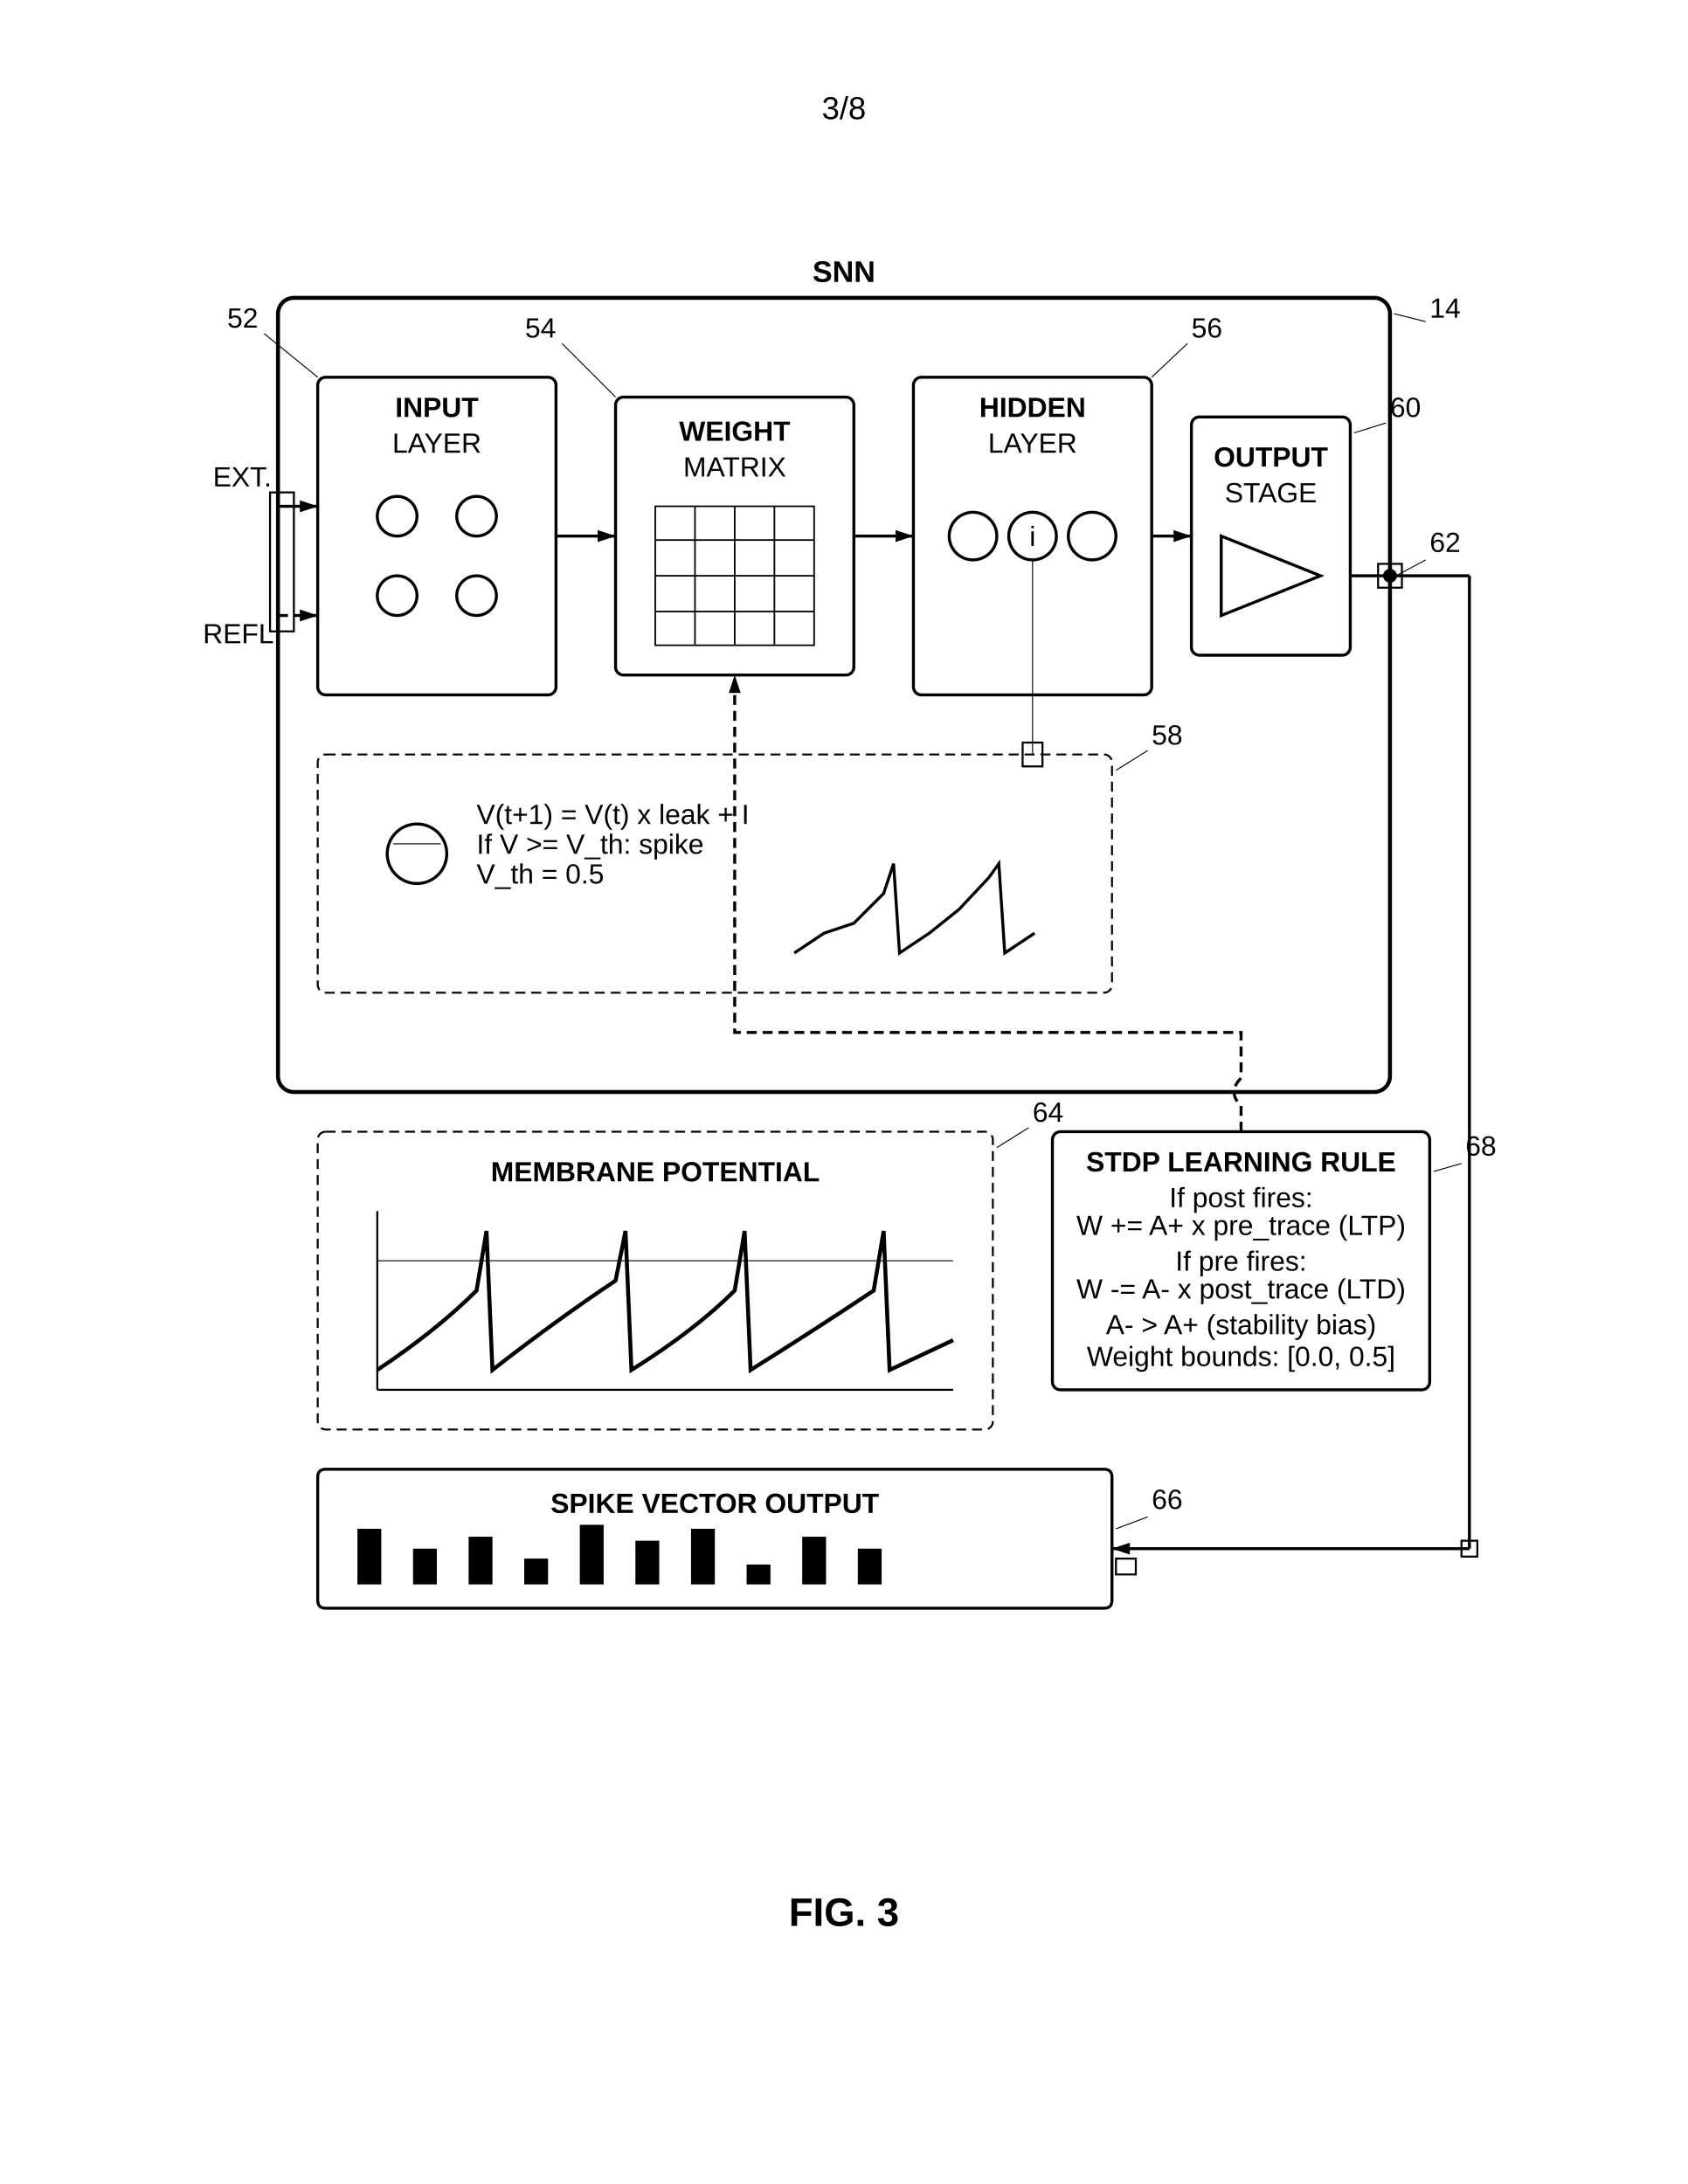
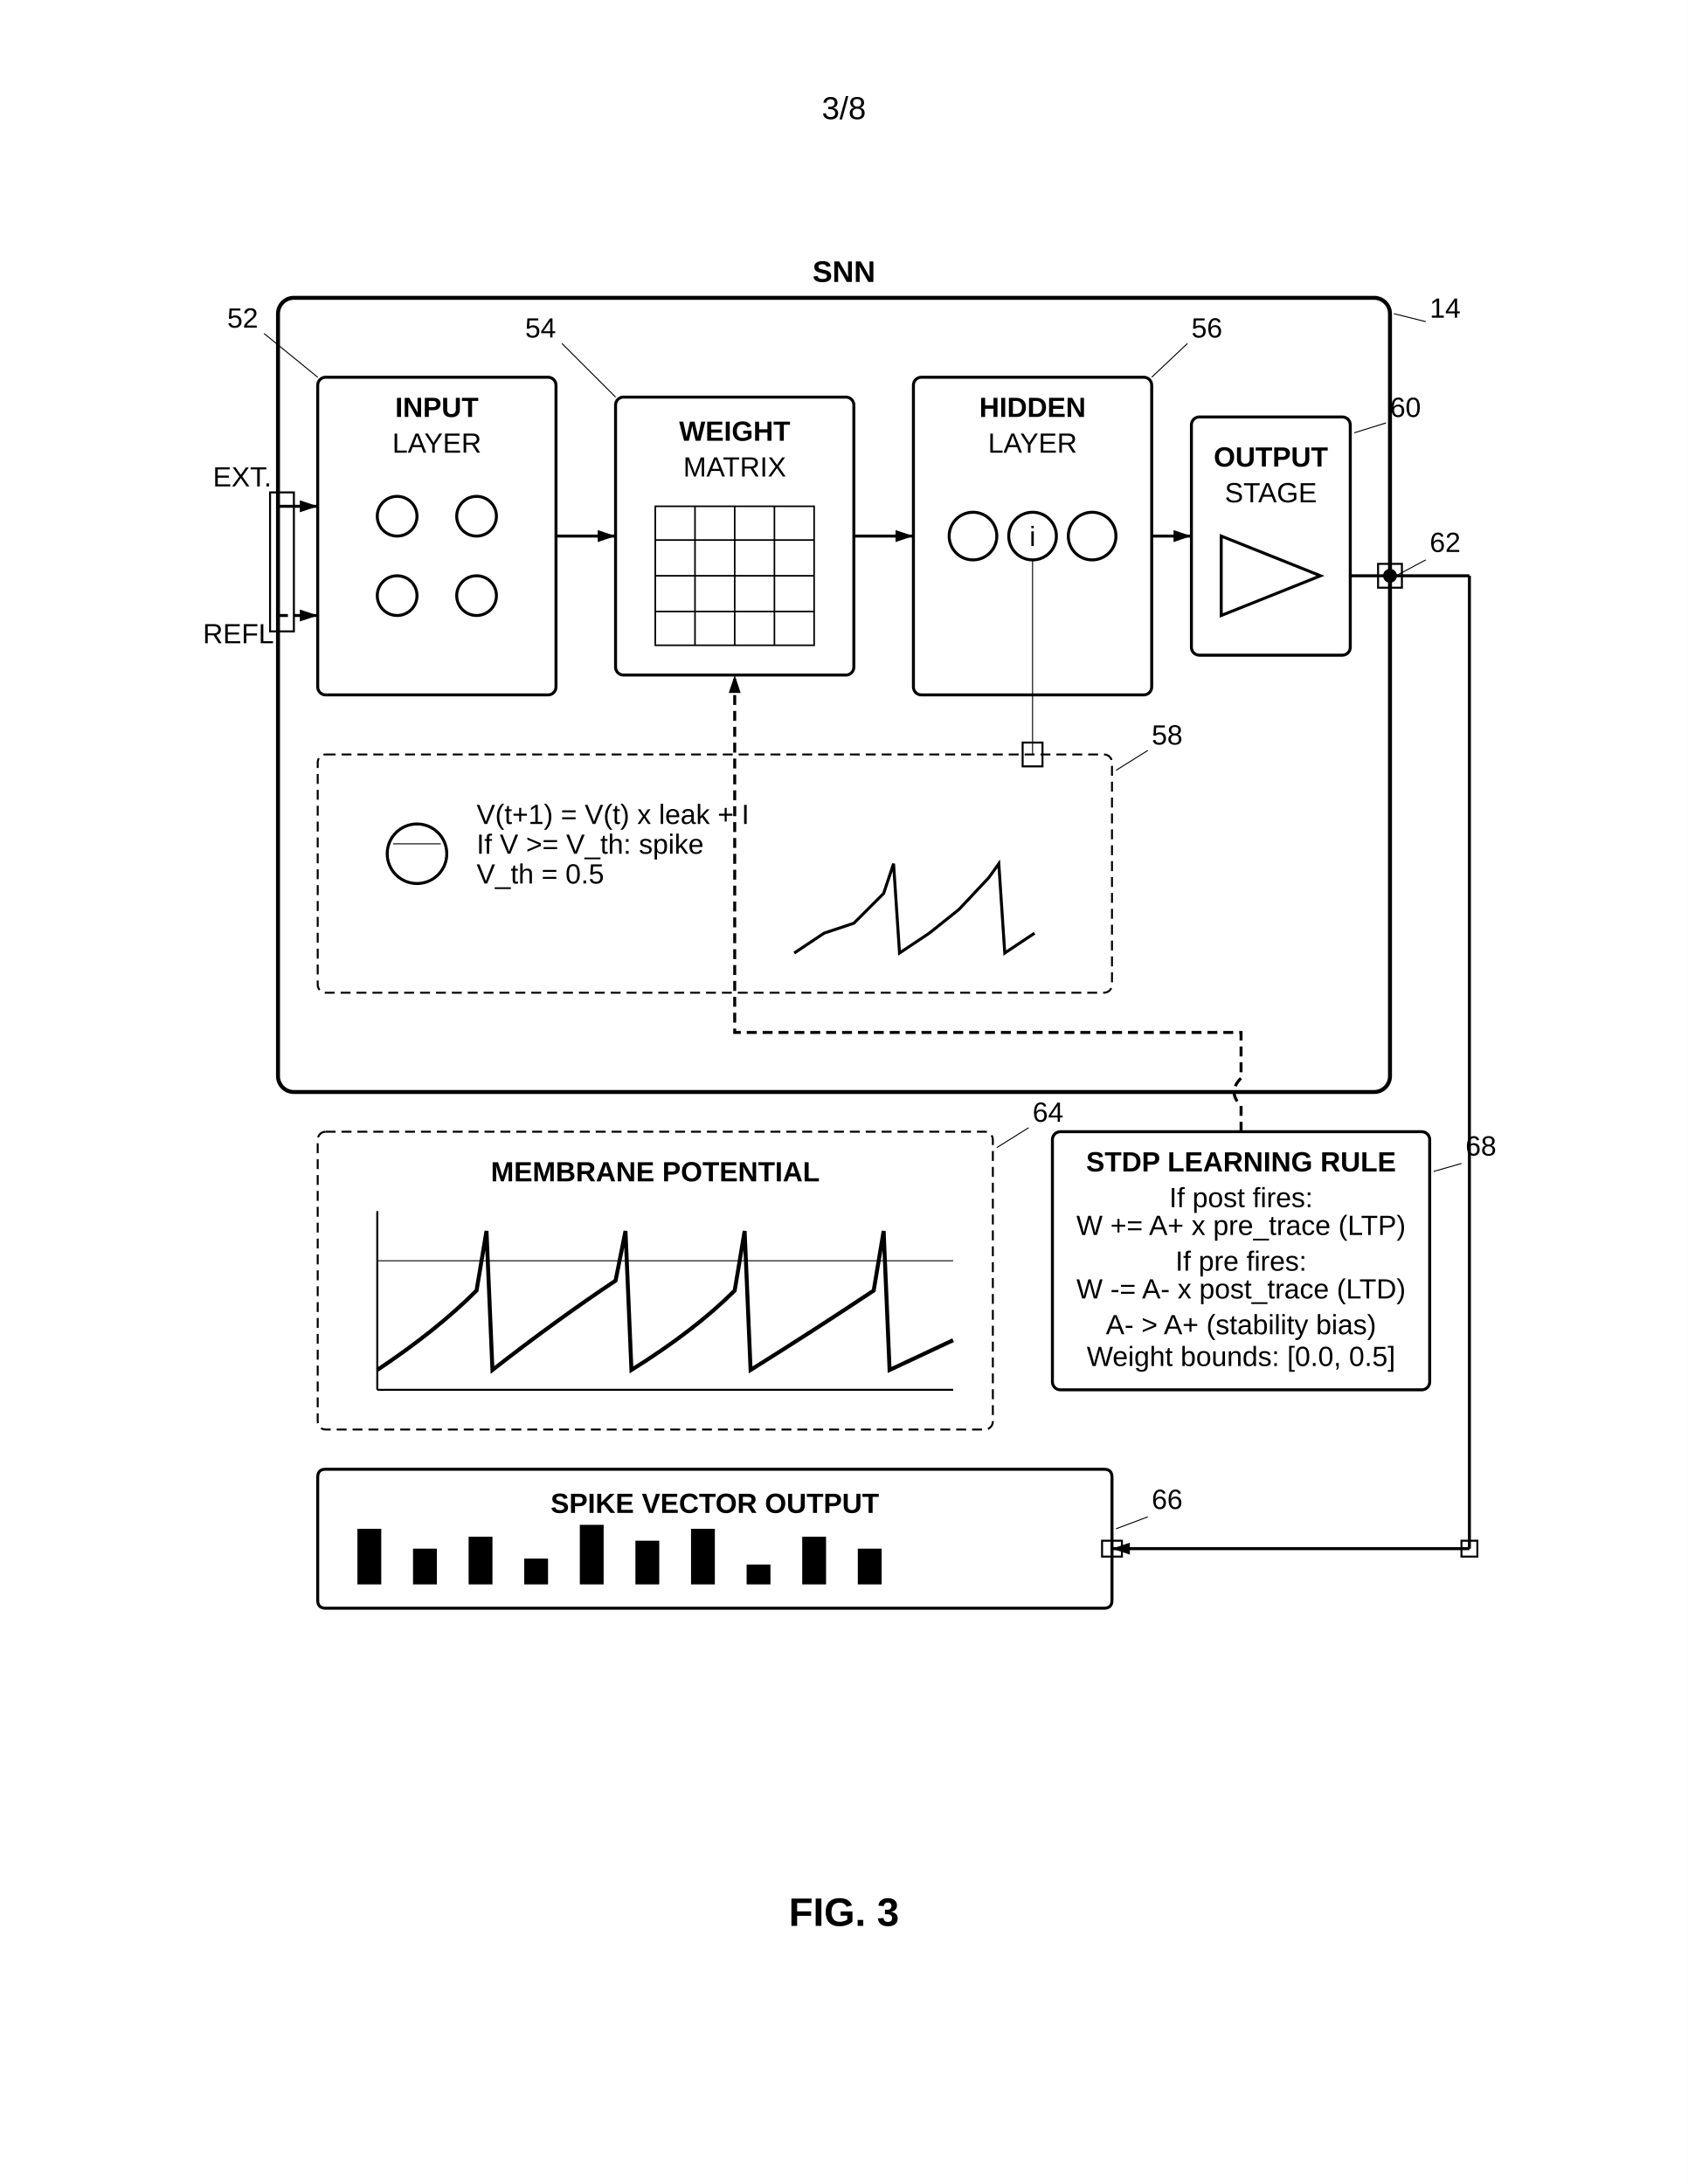
<svg xmlns="http://www.w3.org/2000/svg" width="8.5in" height="11in" viewBox="0 0 850 1100">
  <defs>
    <marker id="ah" markerWidth="6" markerHeight="4" refX="6" refY="2" orient="auto">
      <polygon points="0 0, 6 2, 0 4" fill="black" />
    </marker>
  </defs>
  <rect width="100%" height="100%" fill="white" />
  <text x="425" y="60" font-family="Arial, sans-serif" font-size="16" text-anchor="middle" fill="black">3/8</text>
  <g transform="translate(0, 50)">
    <rect x="140" y="100" width="560" height="400" rx="8" ry="8" fill="none" stroke="black" stroke-width="2" />
    <rect x="136" y="198" width="12" height="70" fill="none" stroke="black" stroke-width="1" />
    <rect x="694" y="234" width="12" height="12" fill="none" stroke="black" stroke-width="1" />
    <rect x="515" y="324" width="10" height="12" fill="none" stroke="black" stroke-width="1" />
    <text x="425" y="92" font-family="Arial, sans-serif" font-size="15" font-weight="bold" text-anchor="middle" fill="black">SNN</text>
    <text x="720" y="110" font-family="Arial, sans-serif" font-size="14" text-anchor="start" fill="black">14</text>
    <line x1="718" y1="112" x2="702" y2="108" stroke="black" stroke-width="0.5" />
    <line x1="140" y1="205" x2="160" y2="205" stroke="black" stroke-width="1.5" marker-end="url(#ah)" />
    <text x="122" y="195" font-family="Arial, sans-serif" font-size="14" text-anchor="middle" fill="black">EXT.</text>
    <line x1="140" y1="260" x2="160" y2="260" stroke="black" stroke-width="1.5" stroke-dasharray="5,3" marker-end="url(#ah)" />
    <text x="122" y="274" font-family="Arial, sans-serif" font-size="14" text-anchor="middle" fill="black">REFL.</text>
    <rect x="160" y="140" width="120" height="160" rx="4" fill="none" stroke="black" stroke-width="1.5" />
    <text x="220" y="160" font-family="Arial, sans-serif" font-size="14" font-weight="bold" text-anchor="middle" fill="black">INPUT</text>
    <text x="220" y="178" font-family="Arial, sans-serif" font-size="14" text-anchor="middle" fill="black">LAYER</text>
    <path d="M 190 210 A 10 10 0 1 0 210 210 A 10 10 0 1 0 190 210 Z" fill="none" stroke="black" stroke-width="1.5" />
    <path d="M 230 210 A 10 10 0 1 0 250 210 A 10 10 0 1 0 230 210 Z" fill="none" stroke="black" stroke-width="1.5" />
    <path d="M 190 250 A 10 10 0 1 0 210 250 A 10 10 0 1 0 190 250 Z" fill="none" stroke="black" stroke-width="1.5" />
    <path d="M 230 250 A 10 10 0 1 0 250 250 A 10 10 0 1 0 230 250 Z" fill="none" stroke="black" stroke-width="1.5" />
    <text x="130" y="115" font-family="Arial, sans-serif" font-size="14" text-anchor="end" fill="black">52</text>
    <line x1="133" y1="118" x2="160" y2="140" stroke="black" stroke-width="0.5" />
    <line x1="280" y1="220" x2="310" y2="220" stroke="black" stroke-width="1.5" marker-end="url(#ah)" />
    <rect x="310" y="150" width="120" height="140" rx="4" fill="none" stroke="black" stroke-width="1.5" />
    <text x="370" y="172" font-family="Arial, sans-serif" font-size="14" font-weight="bold" text-anchor="middle" fill="black">WEIGHT</text>
    <text x="370" y="190" font-family="Arial, sans-serif" font-size="14" text-anchor="middle" fill="black">MATRIX</text>
    <rect x="330" y="205" width="80" height="70" fill="none" stroke="black" stroke-width="0.8" />
    <line x1="330" y1="222" x2="410" y2="222" stroke="black" stroke-width="0.8" />
    <line x1="330" y1="240" x2="410" y2="240" stroke="black" stroke-width="0.8" />
    <line x1="330" y1="258" x2="410" y2="258" stroke="black" stroke-width="0.8" />
    <line x1="350" y1="205" x2="350" y2="275" stroke="black" stroke-width="0.8" />
    <line x1="370" y1="205" x2="370" y2="275" stroke="black" stroke-width="0.8" />
    <line x1="390" y1="205" x2="390" y2="275" stroke="black" stroke-width="0.8" />
    <text x="280" y="120" font-family="Arial, sans-serif" font-size="14" text-anchor="end" fill="black">54</text>
    <line x1="283" y1="123" x2="310" y2="150" stroke="black" stroke-width="0.5" />
    <line x1="430" y1="220" x2="460" y2="220" stroke="black" stroke-width="1.5" marker-end="url(#ah)" />
    <rect x="460" y="140" width="120" height="160" rx="4" fill="none" stroke="black" stroke-width="1.5" />
    <text x="520" y="160" font-family="Arial, sans-serif" font-size="14" font-weight="bold" text-anchor="middle" fill="black">HIDDEN</text>
    <text x="520" y="178" font-family="Arial, sans-serif" font-size="14" text-anchor="middle" fill="black">LAYER</text>
    <path d="M 478 220 A 12 12 0 1 0 502 220 A 12 12 0 1 0 478 220 Z" fill="none" stroke="black" stroke-width="1.5" />
    <path d="M 508 220 A 12 12 0 1 0 532 220 A 12 12 0 1 0 508 220 Z" fill="none" stroke="black" stroke-width="1.5" />
    <text x="520" y="225" font-family="Arial, sans-serif" font-size="14" text-anchor="middle" fill="black">i</text>
    <path d="M 538 220 A 12 12 0 1 0 562 220 A 12 12 0 1 0 538 220 Z" fill="none" stroke="black" stroke-width="1.5" />
    <text x="600" y="120" font-family="Arial, sans-serif" font-size="14" text-anchor="start" fill="black">56</text>
    <line x1="598" y1="123" x2="580" y2="140" stroke="black" stroke-width="0.5" />
    <rect x="160" y="330" width="400" height="120" rx="4" fill="none" stroke="black" stroke-width="0.99" stroke-dasharray="5,3" />
    <line x1="520" y1="232" x2="520" y2="330" stroke="black" stroke-width="0.5" />
    <path d="M 195 380 A 15 15 0 1 0 225 380 A 15 15 0 1 0 195 380 Z" fill="none" stroke="black" stroke-width="1.5" />
    <line x1="198" y1="375" x2="222" y2="375" stroke="black" stroke-width="0.5" />
    <text x="240" y="365" font-family="Arial, sans-serif" font-size="14" text-anchor="start" fill="black">V(t+1) = V(t) x leak + I</text>
    <text x="240" y="380" font-family="Arial, sans-serif" font-size="14" text-anchor="start" fill="black">If V &gt;= V_th: spike</text>
    <text x="240" y="395" font-family="Arial, sans-serif" font-size="14" text-anchor="start" fill="black">V_th = 0.5</text>
    <path d="M 400 430 L 415 420 L 430 415 L 445 400 L 450 385 L 453 430 L 468 420 L 483 408 L 498 392 L 503 385 L 506 430 L 521 420" fill="none" stroke="black" stroke-width="1.5" />
    <text x="580" y="325" font-family="Arial, sans-serif" font-size="14" text-anchor="start" fill="black">58</text>
    <line x1="578" y1="328" x2="562" y2="338" stroke="black" stroke-width="0.5" />
    <rect x="600" y="160" width="80" height="120" rx="4" fill="none" stroke="black" stroke-width="1.5" />
    <text x="640" y="185" font-family="Arial, sans-serif" font-size="14" font-weight="bold" text-anchor="middle" fill="black">OUTPUT</text>
    <text x="640" y="203" font-family="Arial, sans-serif" font-size="14" text-anchor="middle" fill="black">STAGE</text>
    <path d="M 615 220 L 665 240 L 615 260 Z" fill="none" stroke="black" stroke-width="1.5" />
    <text x="700" y="160" font-family="Arial, sans-serif" font-size="14" text-anchor="start" fill="black">60</text>
    <line x1="698" y1="163" x2="682" y2="168" stroke="black" stroke-width="0.5" />
    <line x1="580" y1="220" x2="600" y2="220" stroke="black" stroke-width="1.5" marker-end="url(#ah)" />
    <text x="720" y="228" font-family="Arial, sans-serif" font-size="14" text-anchor="start" fill="black">62</text>
    <line x1="718" y1="232" x2="703" y2="240" stroke="black" stroke-width="0.5" />
    <rect x="160" y="520" width="340" height="150" rx="4" fill="none" stroke="black" stroke-width="0.99" stroke-dasharray="5,3" />
    <text x="330" y="545" font-family="Arial, sans-serif" font-size="14" font-weight="bold" text-anchor="middle" fill="black">MEMBRANE POTENTIAL</text>
    <line x1="190" y1="560" x2="190" y2="650" stroke="black" stroke-width="1" />
    <line x1="190" y1="650" x2="480" y2="650" stroke="black" stroke-width="1" />
    <line x1="190" y1="585" x2="480" y2="585" stroke="black" stroke-width="0.5" />
    <path d="M 190 640 Q 220 620 240 600 L 245 570 L 248 640 Q 280 615 310 595 L 315 570 L 318 640 Q 350 620 370 600 L 375 570 L 378 640 Q 410 620 440 600 L 445 570 L 448 640 L 480 625" fill="none" stroke="black" stroke-width="2" />
    <text x="520" y="515" font-family="Arial, sans-serif" font-size="14" text-anchor="start" fill="black">64</text>
    <line x1="518" y1="518" x2="502" y2="528" stroke="black" stroke-width="0.5" />
    <path d="M 164 690 L 556 690 Q 560 690 560 694 L 560 756 Q 560 760 556 760 L 164 760 Q 160 760 160 756 L 160 694 Q 160 690 164 690 Z" fill="none" stroke="black" stroke-width="1.5" />
-     <rect x="562" y="735" width="10" height="8" fill="none" stroke="black" stroke-width="1" />
+     <rect x="555" y="726" width="10" height="8" fill="none" stroke="black" stroke-width="1" />
    <text x="360" y="712" font-family="Arial, sans-serif" font-size="14" font-weight="bold" text-anchor="middle" fill="black">SPIKE VECTOR OUTPUT</text>
    <rect x="180" y="720" width="12" height="28" fill="black" />
    <rect x="208" y="730" width="12" height="18" fill="black" />
    <rect x="236" y="724" width="12" height="24" fill="black" />
    <rect x="264" y="735" width="12" height="13" fill="black" />
    <rect x="292" y="718" width="12" height="30" fill="black" />
    <rect x="320" y="726" width="12" height="22" fill="black" />
    <rect x="348" y="720" width="12" height="28" fill="black" />
    <rect x="376" y="738" width="12" height="10" fill="black" />
    <rect x="404" y="724" width="12" height="24" fill="black" />
    <rect x="432" y="730" width="12" height="18" fill="black" />
    <text x="580" y="710" font-family="Arial, sans-serif" font-size="14" text-anchor="start" fill="black">66</text>
    <line x1="578" y1="714" x2="562" y2="720" stroke="black" stroke-width="0.5" />
    <line x1="680" y1="240" x2="700" y2="240" stroke="black" stroke-width="1.5" />
    <circle cx="700" cy="240" r="3" fill="black" stroke="black" stroke-width="1" />
    <line x1="700" y1="240" x2="740" y2="240" stroke="black" stroke-width="1.5" />
    <line x1="740" y1="240" x2="740" y2="730" stroke="black" stroke-width="1.5" />
    <rect x="736" y="726" width="8" height="8" fill="none" stroke="black" stroke-width="1" />
    <line x1="740" y1="730" x2="560" y2="730" stroke="black" stroke-width="1.5" marker-end="url(#ah)" />
    <rect x="530" y="520" width="190" height="130" rx="4" fill="none" stroke="black" stroke-width="1.5" />
    <text x="625" y="540" font-family="Arial, sans-serif" font-size="14" font-weight="bold" text-anchor="middle" fill="black">STDP LEARNING RULE</text>
    <text x="625" y="558" font-family="Arial, sans-serif" font-size="14" text-anchor="middle" fill="black">If post fires:</text>
    <text x="625" y="572" font-family="Arial, sans-serif" font-size="14" text-anchor="middle" fill="black">W += A+ x pre_trace (LTP)</text>
    <text x="625" y="590" font-family="Arial, sans-serif" font-size="14" text-anchor="middle" fill="black">If pre fires:</text>
    <text x="625" y="604" font-family="Arial, sans-serif" font-size="14" text-anchor="middle" fill="black">W -= A- x post_trace (LTD)</text>
    <text x="625" y="622" font-family="Arial, sans-serif" font-size="14" text-anchor="middle" fill="black">A- &gt; A+ (stability bias)</text>
    <text x="625" y="638" font-family="Arial, sans-serif" font-size="14" text-anchor="middle" fill="black">Weight bounds: [0.0, 0.5]</text>
    <text x="738" y="532" font-family="Arial, sans-serif" font-size="14" text-anchor="start" fill="black">68</text>
    <line x1="736" y1="536" x2="722" y2="540" stroke="black" stroke-width="0.5" />
    <path d="M 625 520 L 625 507 Q 618 500 625 493 L 625 470 L 370 470 L 370 290" fill="none" stroke="black" stroke-width="1.5" stroke-dasharray="5,3" marker-end="url(#ah)" />
    <text x="425" y="920" font-family="Arial, sans-serif" font-size="20" font-weight="bold" text-anchor="middle" fill="black">FIG. 3</text>
  </g>
</svg>
